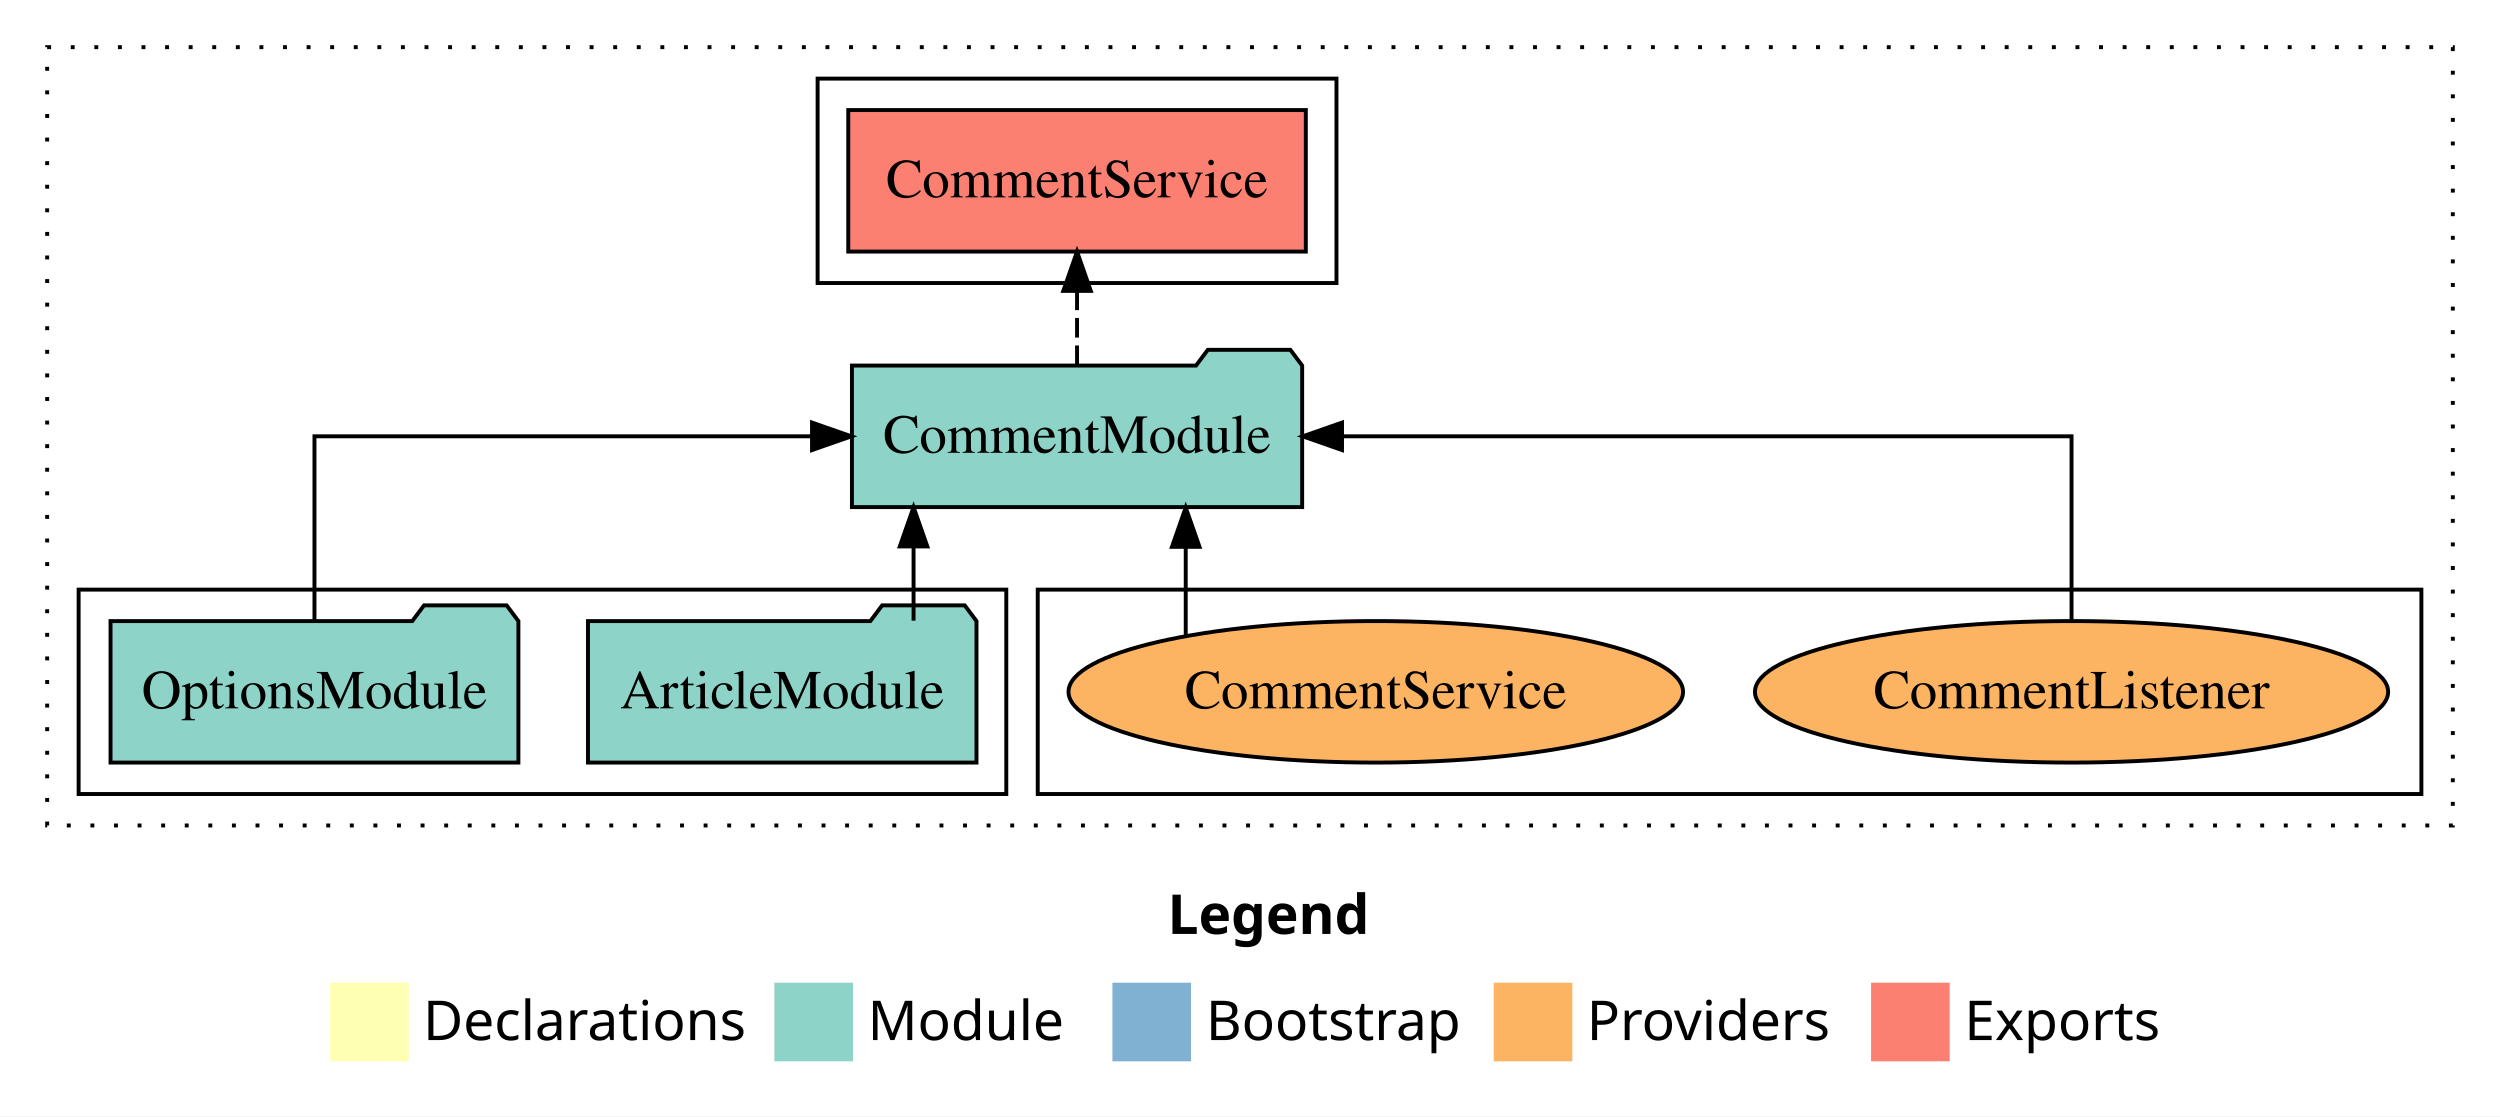
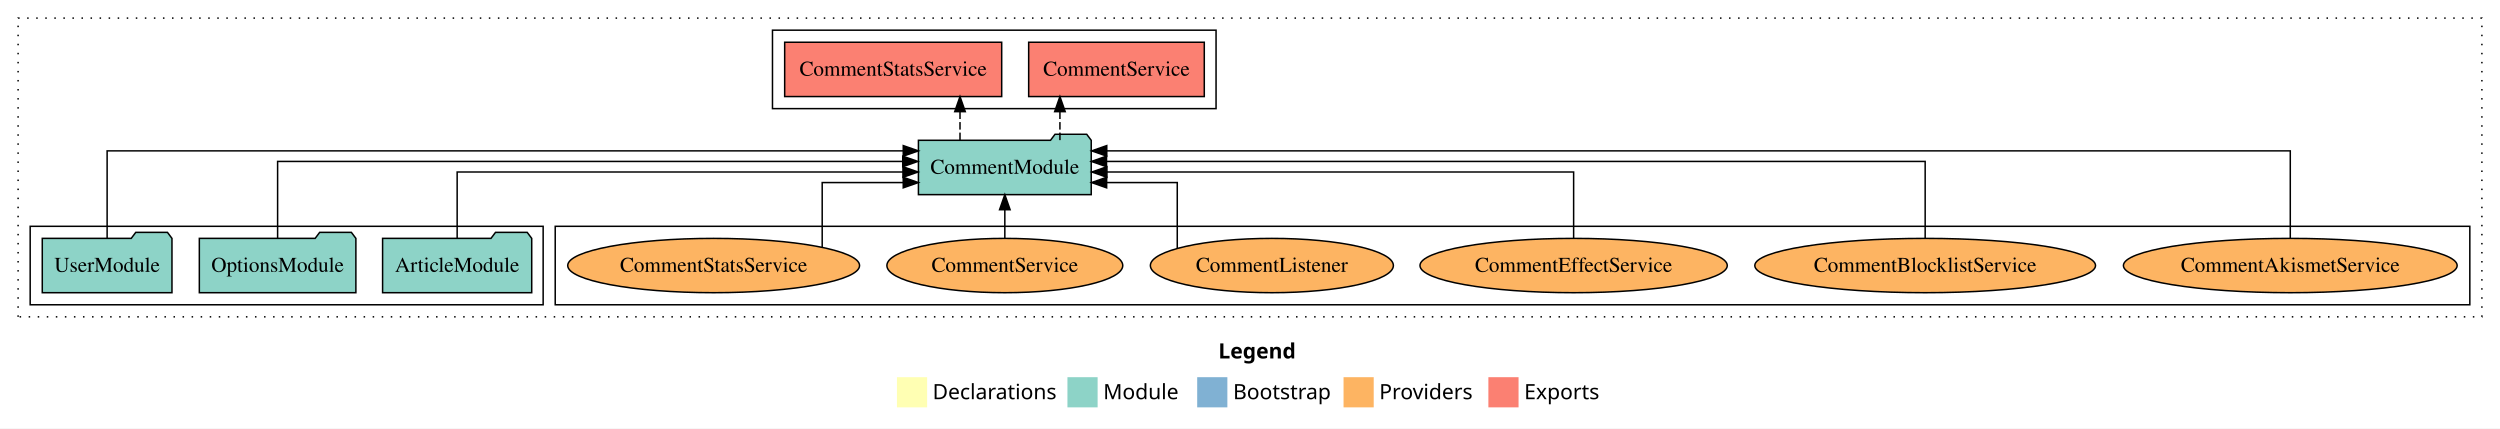
- <svg xmlns="http://www.w3.org/2000/svg" width="636pt" height="284pt" viewBox="0.00 0.00 636.00 284.00">
+ <svg xmlns="http://www.w3.org/2000/svg" width="1657pt" height="284pt" viewBox="0.00 0.00 1657.00 284.00">
  <g id="graph0" class="graph" transform="scale(1 1) rotate(0) translate(4 280)">
-     <polygon fill="white" stroke="transparent" points="-4,4 -4,-280 632,-280 632,4 -4,4" />
-     <text text-anchor="start" x="293.01" y="-42.4" font-family="Times-12" font-weight="bold" font-size="14.00">Legend</text>
-     <polygon fill="#ffffb3" stroke="transparent" points="80,-10 80,-30 100,-30 100,-10 80,-10" />
-     <text text-anchor="start" x="103.63" y="-15.4" font-family="Times-12" font-size="14.00">  Declarations</text>
-     <polygon fill="#8dd3c7" stroke="transparent" points="193,-10 193,-30 213,-30 213,-10 193,-10" />
-     <text text-anchor="start" x="216.73" y="-15.4" font-family="Times-12" font-size="14.00">  Module</text>
-     <polygon fill="#80b1d3" stroke="transparent" points="279,-10 279,-30 299,-30 299,-10 279,-10" />
-     <text text-anchor="start" x="302.78" y="-15.4" font-family="Times-12" font-size="14.00">  Bootstrap</text>
-     <polygon fill="#fdb462" stroke="transparent" points="376,-10 376,-30 396,-30 396,-10 376,-10" />
-     <text text-anchor="start" x="399.67" y="-15.4" font-family="Times-12" font-size="14.00">  Providers</text>
-     <polygon fill="#fb8072" stroke="transparent" points="472,-10 472,-30 492,-30 492,-10 472,-10" />
-     <text text-anchor="start" x="495.73" y="-15.4" font-family="Times-12" font-size="14.00">  Exports</text>
+     <polygon fill="white" stroke="transparent" points="-4,4 -4,-280 1653,-280 1653,4 -4,4" />
+     <text text-anchor="start" x="803.51" y="-42.4" font-family="Times-12" font-weight="bold" font-size="14.00">Legend</text>
+     <polygon fill="#ffffb3" stroke="transparent" points="590.5,-10 590.5,-30 610.5,-30 610.5,-10 590.5,-10" />
+     <text text-anchor="start" x="614.13" y="-15.4" font-family="Times-12" font-size="14.00">  Declarations</text>
+     <polygon fill="#8dd3c7" stroke="transparent" points="703.5,-10 703.5,-30 723.5,-30 723.5,-10 703.5,-10" />
+     <text text-anchor="start" x="727.23" y="-15.4" font-family="Times-12" font-size="14.00">  Module</text>
+     <polygon fill="#80b1d3" stroke="transparent" points="789.5,-10 789.5,-30 809.5,-30 809.5,-10 789.5,-10" />
+     <text text-anchor="start" x="813.28" y="-15.4" font-family="Times-12" font-size="14.00">  Bootstrap</text>
+     <polygon fill="#fdb462" stroke="transparent" points="886.5,-10 886.5,-30 906.5,-30 906.5,-10 886.5,-10" />
+     <text text-anchor="start" x="910.17" y="-15.4" font-family="Times-12" font-size="14.00">  Providers</text>
+     <polygon fill="#fb8072" stroke="transparent" points="982.5,-10 982.5,-30 1002.5,-30 1002.5,-10 982.5,-10" />
+     <text text-anchor="start" x="1006.23" y="-15.4" font-family="Times-12" font-size="14.00">  Exports</text>
    <g id="clust1" class="cluster">
-       <polygon fill="none" stroke="black" stroke-dasharray="1,5" points="8,-70 8,-268 620,-268 620,-70 8,-70" />
+       <polygon fill="none" stroke="black" stroke-dasharray="1,5" points="8,-70 8,-268 1641,-268 1641,-70 8,-70" />
    </g>
    <g id="clust4" class="cluster">
-       <polygon fill="none" stroke="black" points="204,-208 204,-260 336,-260 336,-208 204,-208" />
+       <polygon fill="none" stroke="black" points="508,-208 508,-260 802,-260 802,-208 508,-208" />
    </g>
    <g id="clust6" class="cluster">
-       <polygon fill="none" stroke="black" points="260,-78 260,-130 612,-130 612,-78 260,-78" />
+       <polygon fill="none" stroke="black" points="364,-78 364,-130 1633,-130 1633,-78 364,-78" />
    </g>
    <g id="clust3" class="cluster">
-       <polygon fill="none" stroke="black" points="16,-78 16,-130 252,-130 252,-78 16,-78" />
+       <polygon fill="none" stroke="black" points="16,-78 16,-130 356,-130 356,-78 16,-78" />
    </g>
    <g id="node1" class="node">
-       <polygon fill="#8dd3c7" stroke="black" points="244.42,-122 241.42,-126 220.42,-126 217.42,-122 145.58,-122 145.58,-86 244.42,-86 244.42,-122" />
-       <text text-anchor="middle" x="195" y="-99.8" font-family="Times,serif" font-size="14.00">ArticleModule</text>
+       <polygon fill="#8dd3c7" stroke="black" points="348.42,-122 345.42,-126 324.42,-126 321.42,-122 249.58,-122 249.58,-86 348.42,-86 348.42,-122" />
+       <text text-anchor="middle" x="299" y="-99.8" font-family="Times,serif" font-size="14.00">ArticleModule</text>
+     </g>
+     <g id="node4" class="node">
+       <polygon fill="#8dd3c7" stroke="black" points="719.27,-187 716.27,-191 695.27,-191 692.27,-187 604.73,-187 604.73,-151 719.27,-151 719.27,-187" />
+       <text text-anchor="middle" x="662" y="-164.8" font-family="Times,serif" font-size="14.00">CommentModule</text>
+     </g>
+     <g id="edge1" class="edge">
+       <path fill="none" stroke="black" d="M299,-122.27C299,-140.56 299,-166 299,-166 299,-166 594.48,-166 594.48,-166" />
+       <polygon fill="black" stroke="black" points="594.48,-169.5 604.48,-166 594.48,-162.5 594.48,-169.5" />
+     </g>
+     <g id="node2" class="node">
+       <polygon fill="#8dd3c7" stroke="black" points="231.88,-122 228.88,-126 207.88,-126 204.88,-122 128.12,-122 128.12,-86 231.88,-86 231.88,-122" />
+       <text text-anchor="middle" x="180" y="-99.8" font-family="Times,serif" font-size="14.00">OptionsModule</text>
+     </g>
+     <g id="edge2" class="edge">
+       <path fill="none" stroke="black" d="M180,-122.13C180,-142.57 180,-173 180,-173 180,-173 594.34,-173 594.34,-173" />
+       <polygon fill="black" stroke="black" points="594.34,-176.5 604.34,-173 594.34,-169.5 594.34,-176.5" />
    </g>
    <g id="node3" class="node">
-       <polygon fill="#8dd3c7" stroke="black" points="327.27,-187 324.27,-191 303.27,-191 300.27,-187 212.73,-187 212.73,-151 327.27,-151 327.27,-187" />
-       <text text-anchor="middle" x="270" y="-164.8" font-family="Times,serif" font-size="14.00">CommentModule</text>
-     </g>
-     <g id="edge1" class="edge">
-       <path fill="none" stroke="black" d="M228.41,-122.11C228.41,-122.11 228.41,-140.99 228.41,-140.99" />
-       <polygon fill="black" stroke="black" points="224.91,-140.99 228.41,-150.99 231.91,-140.99 224.91,-140.99" />
-     </g>
-     <g id="node2" class="node">
-       <polygon fill="#8dd3c7" stroke="black" points="127.88,-122 124.88,-126 103.88,-126 100.88,-122 24.12,-122 24.12,-86 127.88,-86 127.88,-122" />
-       <text text-anchor="middle" x="76" y="-99.8" font-family="Times,serif" font-size="14.00">OptionsModule</text>
-     </g>
-     <g id="edge2" class="edge">
-       <path fill="none" stroke="black" d="M76,-122.11C76,-141.34 76,-169 76,-169 76,-169 202.58,-169 202.58,-169" />
-       <polygon fill="black" stroke="black" points="202.58,-172.5 212.58,-169 202.58,-165.5 202.58,-172.5" />
-     </g>
-     <g id="node4" class="node">
-       <polygon fill="#fb8072" stroke="black" points="328.2,-252 211.8,-252 211.8,-216 328.2,-216 328.2,-252" />
-       <text text-anchor="middle" x="270" y="-229.8" font-family="Times,serif" font-size="14.00">CommentService </text>
+       <polygon fill="#8dd3c7" stroke="black" points="109.98,-122 106.98,-126 85.98,-126 82.98,-122 24.02,-122 24.02,-86 109.98,-86 109.98,-122" />
+       <text text-anchor="middle" x="67" y="-99.8" font-family="Times,serif" font-size="14.00">UserModule</text>
    </g>
    <g id="edge3" class="edge">
-       <path fill="none" stroke="black" stroke-dasharray="5,2" d="M270,-187.11C270,-187.11 270,-205.99 270,-205.99" />
-       <polygon fill="black" stroke="black" points="266.5,-205.99 270,-215.99 273.5,-205.99 266.5,-205.99" />
+       <path fill="none" stroke="black" d="M67,-122.01C67,-144.49 67,-180 67,-180 67,-180 594.68,-180 594.68,-180" />
+       <polygon fill="black" stroke="black" points="594.68,-183.5 604.68,-180 594.68,-176.5 594.68,-183.5" />
    </g>
    <g id="node5" class="node">
-       <ellipse fill="#fdb462" stroke="black" cx="523" cy="-104" rx="80.54" ry="18" />
-       <text text-anchor="middle" x="523" y="-99.8" font-family="Times,serif" font-size="14.00">CommentListener</text>
+       <polygon fill="#fb8072" stroke="black" points="794.2,-252 677.8,-252 677.8,-216 794.2,-216 794.2,-252" />
+       <text text-anchor="middle" x="736" y="-229.8" font-family="Times,serif" font-size="14.00">CommentService </text>
    </g>
    <g id="edge4" class="edge">
-       <path fill="none" stroke="black" d="M523,-122.11C523,-141.34 523,-169 523,-169 523,-169 337.41,-169 337.41,-169" />
-       <polygon fill="black" stroke="black" points="337.41,-165.5 327.41,-169 337.41,-172.5 337.41,-165.5" />
+       <path fill="none" stroke="black" stroke-dasharray="5,2" d="M698.52,-187.11C698.52,-187.11 698.52,-205.99 698.52,-205.99" />
+       <polygon fill="black" stroke="black" points="695.02,-205.99 698.52,-215.99 702.02,-205.99 695.02,-205.99" />
    </g>
    <g id="node6" class="node">
-       <ellipse fill="#fdb462" stroke="black" cx="346" cy="-104" rx="78.17" ry="18" />
-       <text text-anchor="middle" x="346" y="-99.8" font-family="Times,serif" font-size="14.00">CommentService</text>
+       <polygon fill="#fb8072" stroke="black" points="659.92,-252 516.08,-252 516.08,-216 659.92,-216 659.92,-252" />
+       <text text-anchor="middle" x="588" y="-229.8" font-family="Times,serif" font-size="14.00">CommentStatsService </text>
    </g>
    <g id="edge5" class="edge">
-       <path fill="none" stroke="black" d="M297.65,-118.43C297.65,-118.43 297.65,-140.89 297.65,-140.89" />
-       <polygon fill="black" stroke="black" points="294.15,-140.89 297.65,-150.89 301.15,-140.89 294.15,-140.89" />
+       <path fill="none" stroke="black" stroke-dasharray="5,2" d="M632.29,-187.11C632.29,-187.11 632.29,-205.99 632.29,-205.99" />
+       <polygon fill="black" stroke="black" points="628.79,-205.99 632.29,-215.99 635.79,-205.99 628.79,-205.99" />
+     </g>
+     <g id="node7" class="node">
+       <ellipse fill="#fdb462" stroke="black" cx="1514" cy="-104" rx="110.61" ry="18" />
+       <text text-anchor="middle" x="1514" y="-99.8" font-family="Times,serif" font-size="14.00">CommentAkismetService</text>
+     </g>
+     <g id="edge6" class="edge">
+       <path fill="none" stroke="black" d="M1514,-122.01C1514,-144.49 1514,-180 1514,-180 1514,-180 729.56,-180 729.56,-180" />
+       <polygon fill="black" stroke="black" points="729.56,-176.5 719.56,-180 729.56,-183.5 729.56,-176.5" />
+     </g>
+     <g id="node8" class="node">
+       <ellipse fill="#fdb462" stroke="black" cx="1272" cy="-104" rx="112.92" ry="18" />
+       <text text-anchor="middle" x="1272" y="-99.8" font-family="Times,serif" font-size="14.00">CommentBlocklistService</text>
+     </g>
+     <g id="edge7" class="edge">
+       <path fill="none" stroke="black" d="M1272,-122.13C1272,-142.57 1272,-173 1272,-173 1272,-173 729.39,-173 729.39,-173" />
+       <polygon fill="black" stroke="black" points="729.39,-169.5 719.39,-173 729.39,-176.5 729.39,-169.5" />
+     </g>
+     <g id="node9" class="node">
+       <ellipse fill="#fdb462" stroke="black" cx="1039" cy="-104" rx="101.84" ry="18" />
+       <text text-anchor="middle" x="1039" y="-99.8" font-family="Times,serif" font-size="14.00">CommentEffectService</text>
+     </g>
+     <g id="edge8" class="edge">
+       <path fill="none" stroke="black" d="M1039,-122.27C1039,-140.56 1039,-166 1039,-166 1039,-166 729.67,-166 729.67,-166" />
+       <polygon fill="black" stroke="black" points="729.67,-162.5 719.67,-166 729.67,-169.5 729.67,-162.5" />
+     </g>
+     <g id="node10" class="node">
+       <ellipse fill="#fdb462" stroke="black" cx="839" cy="-104" rx="80.54" ry="18" />
+       <text text-anchor="middle" x="839" y="-99.8" font-family="Times,serif" font-size="14.00">CommentListener</text>
+     </g>
+     <g id="edge9" class="edge">
+       <path fill="none" stroke="black" d="M776.29,-115.4C776.29,-131.51 776.29,-159 776.29,-159 776.29,-159 729.48,-159 729.48,-159" />
+       <polygon fill="black" stroke="black" points="729.48,-155.5 719.48,-159 729.48,-162.5 729.48,-155.5" />
+     </g>
+     <g id="node11" class="node">
+       <ellipse fill="#fdb462" stroke="black" cx="662" cy="-104" rx="78.17" ry="18" />
+       <text text-anchor="middle" x="662" y="-99.8" font-family="Times,serif" font-size="14.00">CommentService</text>
+     </g>
+     <g id="edge10" class="edge">
+       <path fill="none" stroke="black" d="M662,-122.11C662,-122.11 662,-140.99 662,-140.99" />
+       <polygon fill="black" stroke="black" points="658.5,-140.99 662,-150.99 665.5,-140.99 658.5,-140.99" />
+     </g>
+     <g id="node12" class="node">
+       <ellipse fill="#fdb462" stroke="black" cx="469" cy="-104" rx="96.72" ry="18" />
+       <text text-anchor="middle" x="469" y="-99.8" font-family="Times,serif" font-size="14.00">CommentStatsService</text>
+     </g>
+     <g id="edge11" class="edge">
+       <path fill="none" stroke="black" d="M540.95,-116.21C540.95,-132.41 540.95,-159 540.95,-159 540.95,-159 594.67,-159 594.67,-159" />
+       <polygon fill="black" stroke="black" points="594.67,-162.5 604.67,-159 594.67,-155.5 594.67,-162.5" />
    </g>
  </g>
</svg>
